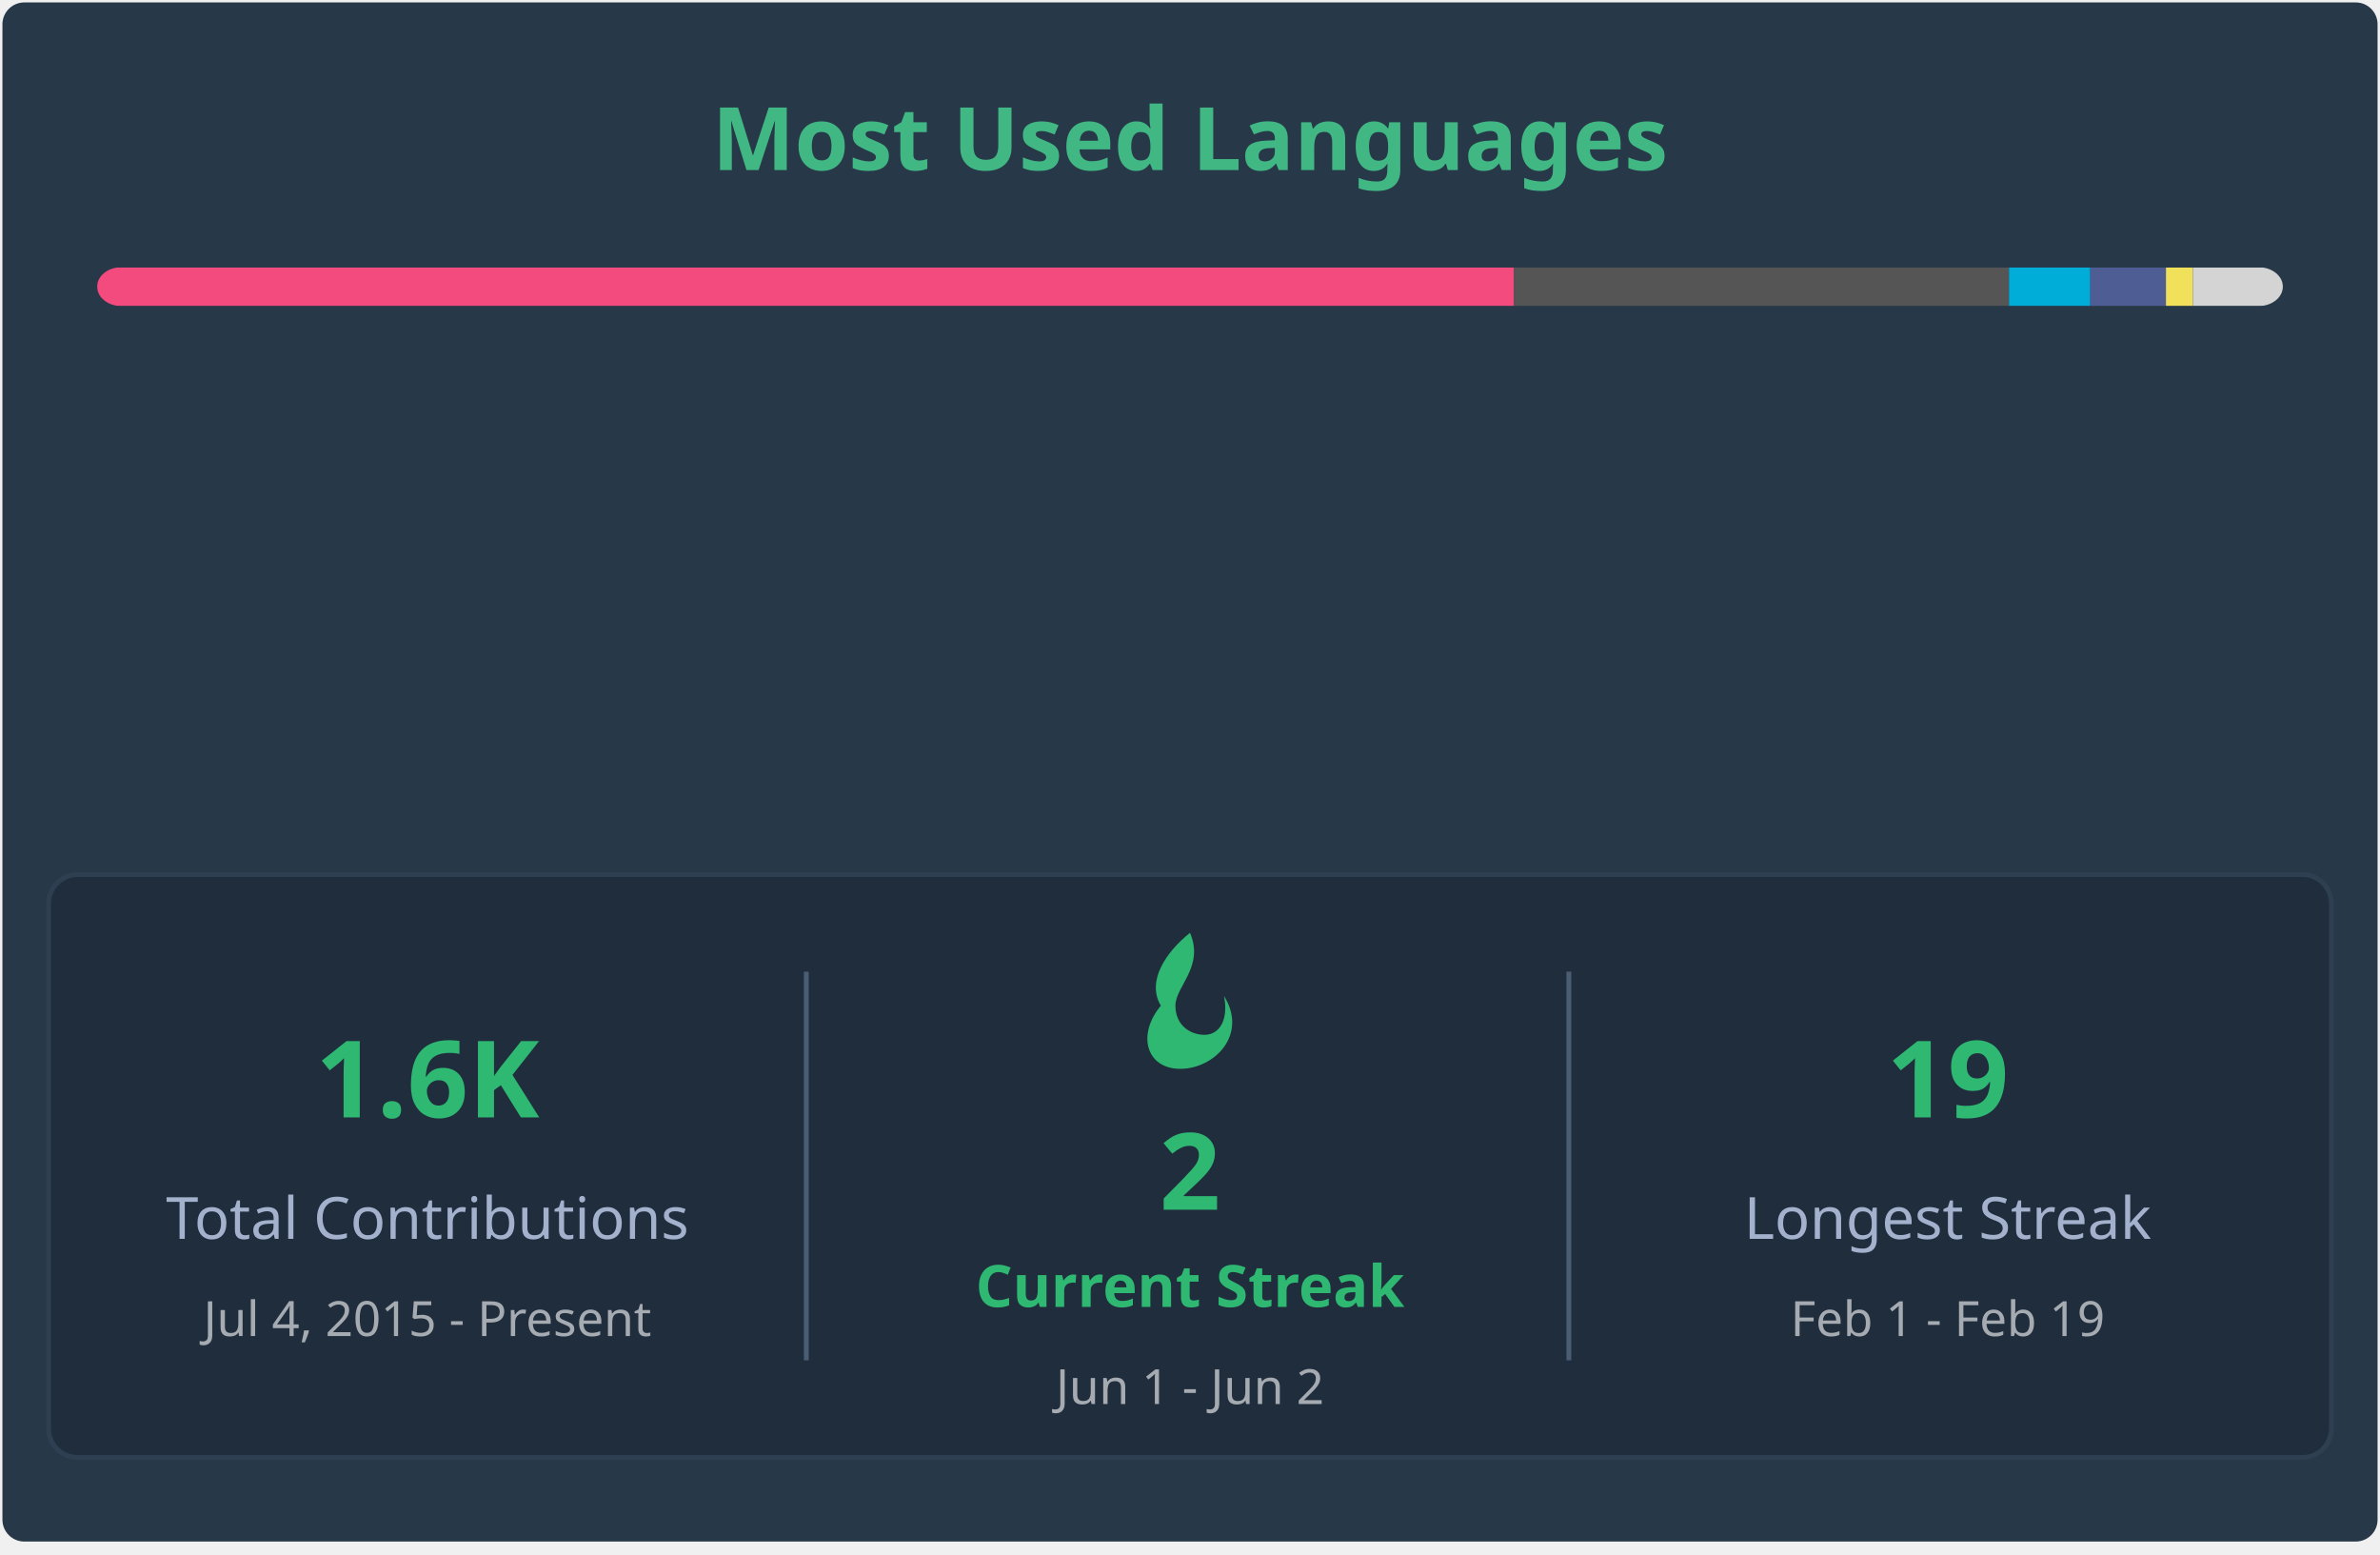
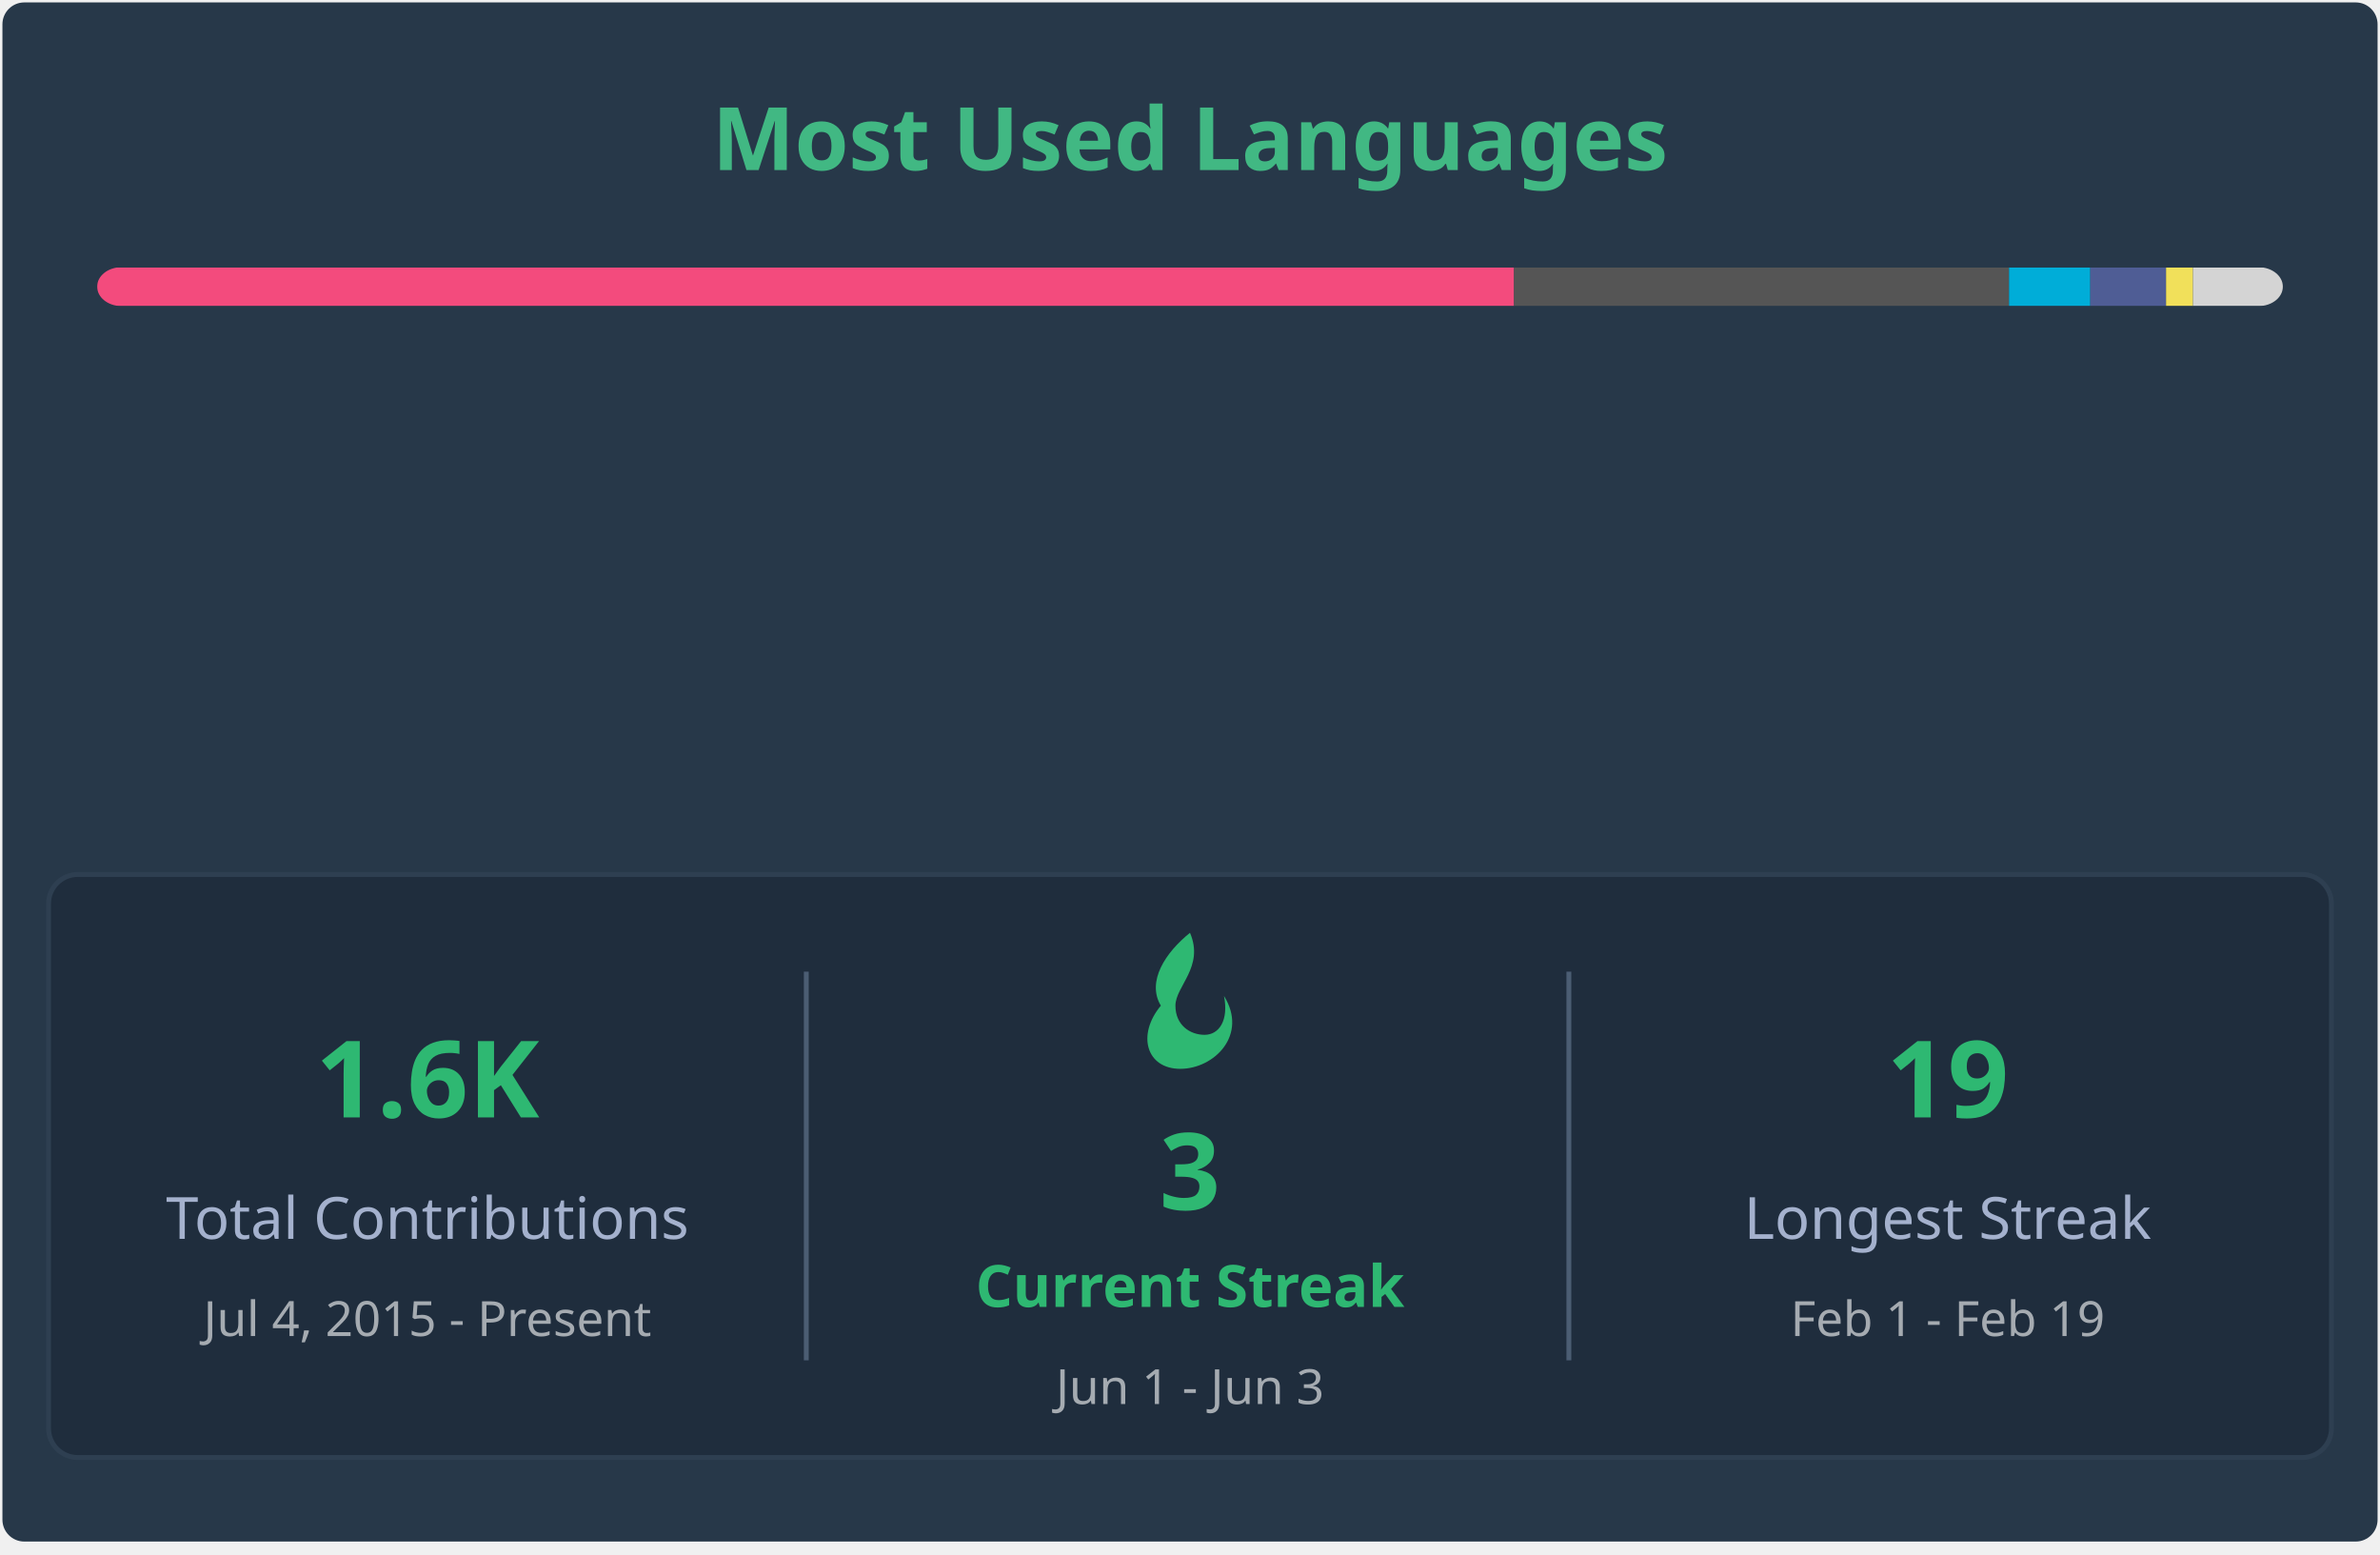
<svg xmlns="http://www.w3.org/2000/svg" width="490" height="320" viewBox="0 0 490 320" fill="none" role="img" aria-labelledby="descId">
  <style>
        .header {
            font: 600 18px 'Segoe UI', Ubuntu, Sans-Serif;
            fill: #41b883;
            animation: fadeInAnimation 0.8s ease-in-out forwards;
        }
        @supports(-moz-appearance: auto) {
             
            .header { font-size: 15.5px; }
        }

        @keyframes slideInAnimation {
            from { width: 0; }
            to { width: calc(100%-100px); }
        }
        @keyframes growWidthAnimation {
            from { width: 0; }
            to { width: 100%; }
        }
        .stat {
            font: 600 14px 'Segoe UI', Ubuntu, "Helvetica Neue", Sans-Serif; fill: #fffefe;
        }
        @supports(-moz-appearance: auto) {
             
            .stat { font-size:12px; }
        }
        .bold { font-weight: 700 }
        .lang-name {
            font: 400 11px "Segoe UI", Ubuntu, Sans-Serif;
            fill: #fffefe;
        }
        .stagger {
            opacity: 0;
            animation: fadeInAnimation 0.3s ease-in-out forwards;
        }
        #rect-mask rect{
            animation: slideInAnimation 1s ease-in-out forwards;
        }
        .lang-progress{
            animation: growWidthAnimation 0.6s ease-in-out forwards;
        }

         
        @keyframes scaleInAnimation {
            from { transform: translate(-5px, 5px) scale(0); }
            to { transform: translate(-5px, 5px) scale(1); }
        }
        @keyframes fadeInAnimation {
            from { opacity: 0; }
            to { opacity: 1; }
        }
    </style>
  <rect x="0.5" y="0.5" rx="4.5" height="99%" stroke="#e4e2e2" width="489" fill="#273849" stroke-opacity="0" />
  <g transform="translate(245, 35)">
    <text x="0" y="0" class="header" text-anchor="middle">Most Used Languages</text>
  </g>
  <g transform="translate(0, 55)">
    <svg x="20">
      <mask id="rect-mask">
        <rect x="0" y="0" width="450" height="8" fill="white" rx="5" />
      </mask>
      <rect mask="url(#rect-mask)" x="0" y="0" width="291.718" height="8" fill="#f34b7d" />
      <rect mask="url(#rect-mask)" x="291.718" y="0" width="101.908" height="8" fill="#555555" />
      <rect mask="url(#rect-mask)" x="393.625" y="0" width="16.728" height="8" fill="#00ADD8" />
-       <rect mask="url(#rect-mask)" x="410.353" y="0" width="15.578" height="8" fill="#4F5D95" />
-       <rect mask="url(#rect-mask)" x="425.931" y="0" width="5.552" height="8" fill="#f1e05a" />
-       <rect mask="url(#rect-mask)" x="431.483" y="0" width="18.517" height="8" fill="#d4d4d4" />
+       <rect mask="url(#rect-mask)" x="410.353" y="0" width="15.6" height="8" fill="#4F5D95" />
+       <rect mask="url(#rect-mask)" x="425.953" y="0" width="5.552" height="8" fill="#f1e05a" />
+       <rect mask="url(#rect-mask)" x="431.505" y="0" width="18.495" height="8" fill="#d4d4d4" />
      <g transform="translate(0, 25)">
        <g transform="translate(5, 0)">
          <g transform="translate(0, 0)">
            <g class="stagger" style="animation-delay: 450ms">
              <circle cx="5" cy="6" r="5" fill="#f34b7d" />
              <text x="15" y="10" class="lang-name">
                                    C++ 64.83%
                                </text>
            </g>
          </g>
          <g transform="translate(0, 25)">
            <g class="stagger" style="animation-delay: 600ms">
              <circle cx="5" cy="6" r="5" fill="#555555" />
              <text x="15" y="10" class="lang-name">
                                    C 22.65%
                                </text>
            </g>
          </g>
          <g transform="translate(0, 50)">
            <g class="stagger" style="animation-delay: 750ms">
              <circle cx="5" cy="6" r="5" fill="#00ADD8" />
              <text x="15" y="10" class="lang-name">
                                    Go 3.72%
                                </text>
            </g>
          </g>
        </g>
        <g transform="translate(235, 0)">
          <g transform="translate(0, 0)">
            <g class="stagger" style="animation-delay: 450ms">
              <circle cx="5" cy="6" r="5" fill="#4F5D95" />
              <text x="15" y="10" class="lang-name">
-                                     PHP 3.46%
+                                     PHP 3.47%
                                </text>
            </g>
          </g>
          <g transform="translate(0, 25)">
            <g class="stagger" style="animation-delay: 600ms">
              <circle cx="5" cy="6" r="5" fill="#f1e05a" />
              <text x="15" y="10" class="lang-name">
                                    JavaScript 1.23%
                                </text>
            </g>
          </g>
          <g transform="translate(0, 50)">
            <g class="stagger" style="animation-delay: 750ms">
              <circle cx="5" cy="6" r="5" fill="#d4d4d4" />
              <text x="15" y="10" class="lang-name">
                                    Others 4.11%
                                </text>
            </g>
          </g>
        </g>
      </g>
    </svg>
  </g>
  <g transform="translate(10, 180)">
    <rect width="470" height="120" rx="6" fill="#1f2d3d" stroke="#2e3f51" stroke-width="1" />
    <g transform="translate(0, 20)">
      <text x="78" y="30" fill="#2eb872" font-family="Segoe UI, Ubuntu, sans-serif" font-weight="bold" font-size="22px" text-anchor="middle">
                1.6K
            </text>
      <text x="78" y="55" fill="#a4b1cd" font-family="Segoe UI, Ubuntu, sans-serif" font-size="12px" text-anchor="middle">
                Total Contributions
            </text>
      <text x="78" y="75" fill="#ffffff" opacity="0.6" font-family="Segoe UI, Ubuntu, sans-serif" font-size="10px" text-anchor="middle">
                Jul 4, 2015 - Present
            </text>
    </g>
    <line x1="156" y1="20" x2="156" y2="100" stroke="#4b5d73" stroke-width="1" />
    <g transform="translate(156, 15)">
      <path d="M79,-3 C82,4 76,8 76,12 C76,16 79,18 82,18 C85,18 87,15 86,10 C91,18 84,25 77,25 C70,25 68,18 73,12 C70,7 74,1 79,-3 Z" fill="#2eb872" />
      <text x="79" y="54" fill="#2eb872" font-family="Segoe UI, Ubuntu, sans-serif" font-weight="bold" font-size="22px" text-anchor="middle">
-                 2
+                 3
            </text>
      <text x="79" y="74" fill="#2eb872" font-family="Segoe UI, Ubuntu, sans-serif" font-weight="bold" font-size="12px" text-anchor="middle">
                Current Streak
            </text>
      <text x="79" y="94" fill="#ffffff" opacity="0.6" font-family="Segoe UI, Ubuntu, sans-serif" font-size="10px" text-anchor="middle">
-                 Jun  1 - Jun  2
+                 Jun  1 - Jun  3
            </text>
    </g>
    <line x1="313" y1="20" x2="313" y2="100" stroke="#4b5d73" stroke-width="1" />
    <g transform="translate(313, 20)">
      <text x="78" y="30" fill="#2eb872" font-family="Segoe UI, Ubuntu, sans-serif" font-weight="bold" font-size="22px" text-anchor="middle">
                19
            </text>
      <text x="78" y="55" fill="#a4b1cd" font-family="Segoe UI, Ubuntu, sans-serif" font-size="12px" text-anchor="middle">
                Longest Streak
            </text>
      <text x="78" y="75" fill="#ffffff" opacity="0.6" font-family="Segoe UI, Ubuntu, sans-serif" font-size="10px" text-anchor="middle">
                Feb  1 - Feb 19
            </text>
    </g>
  </g>
</svg>
